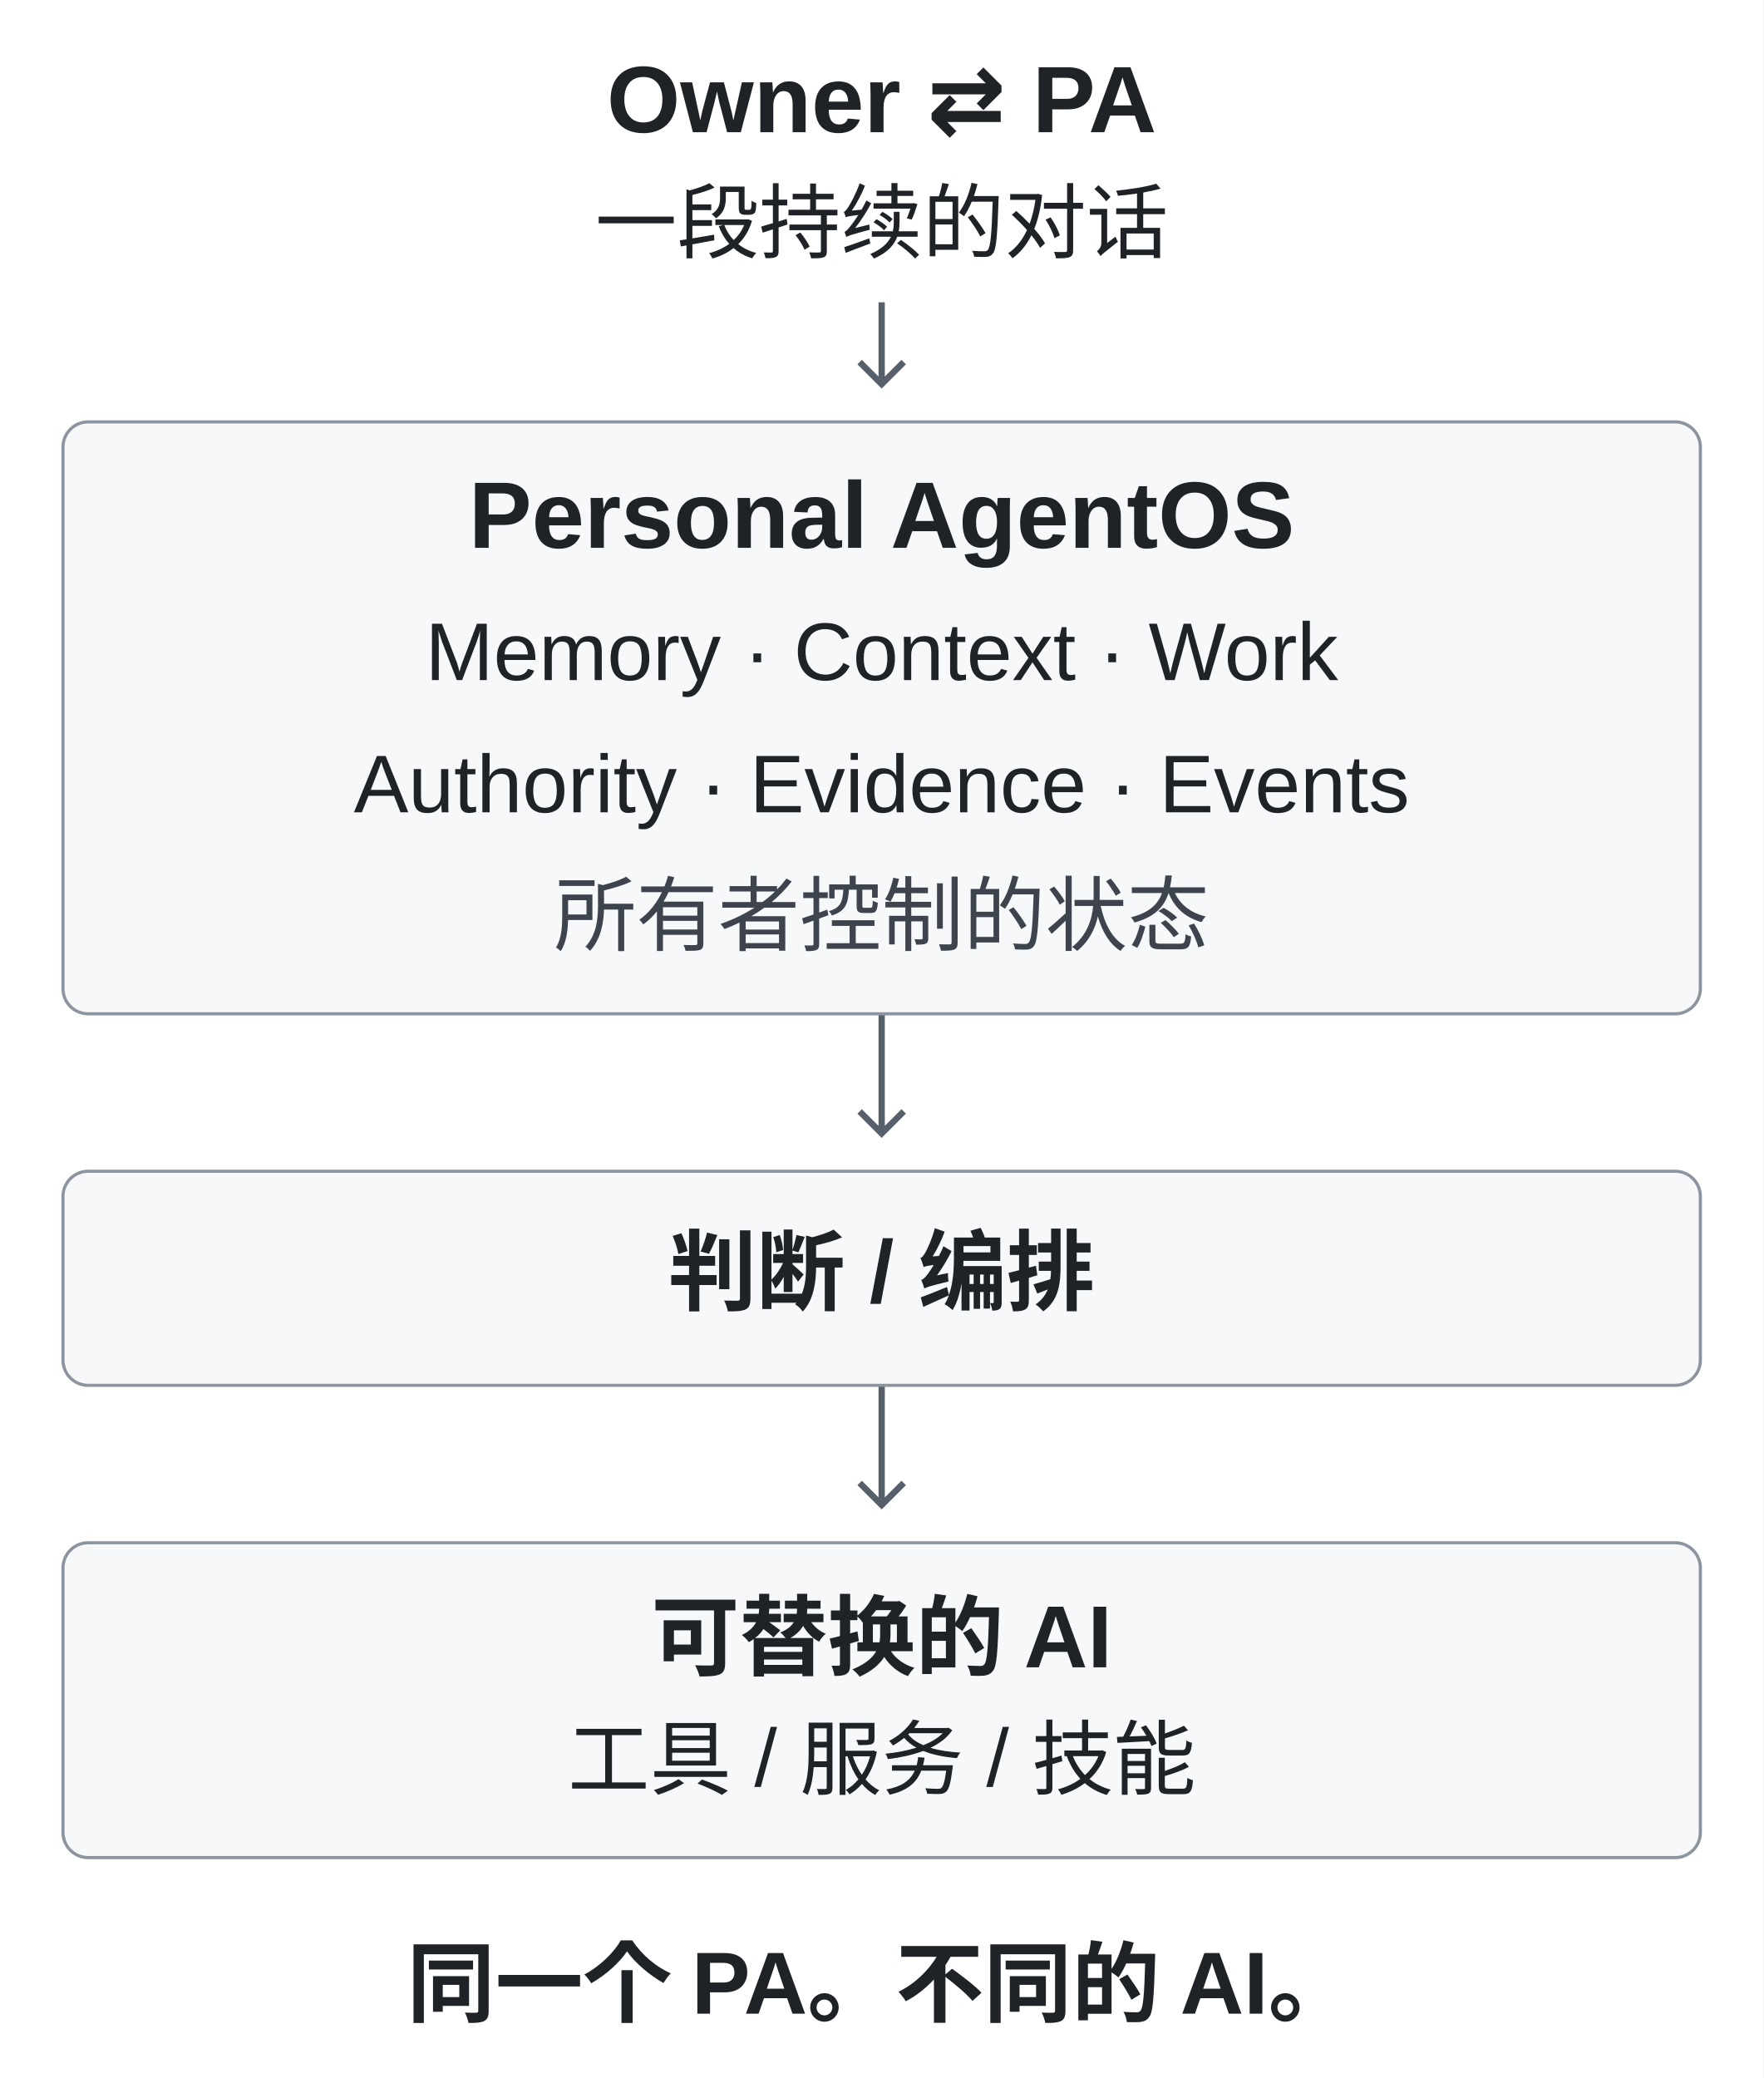
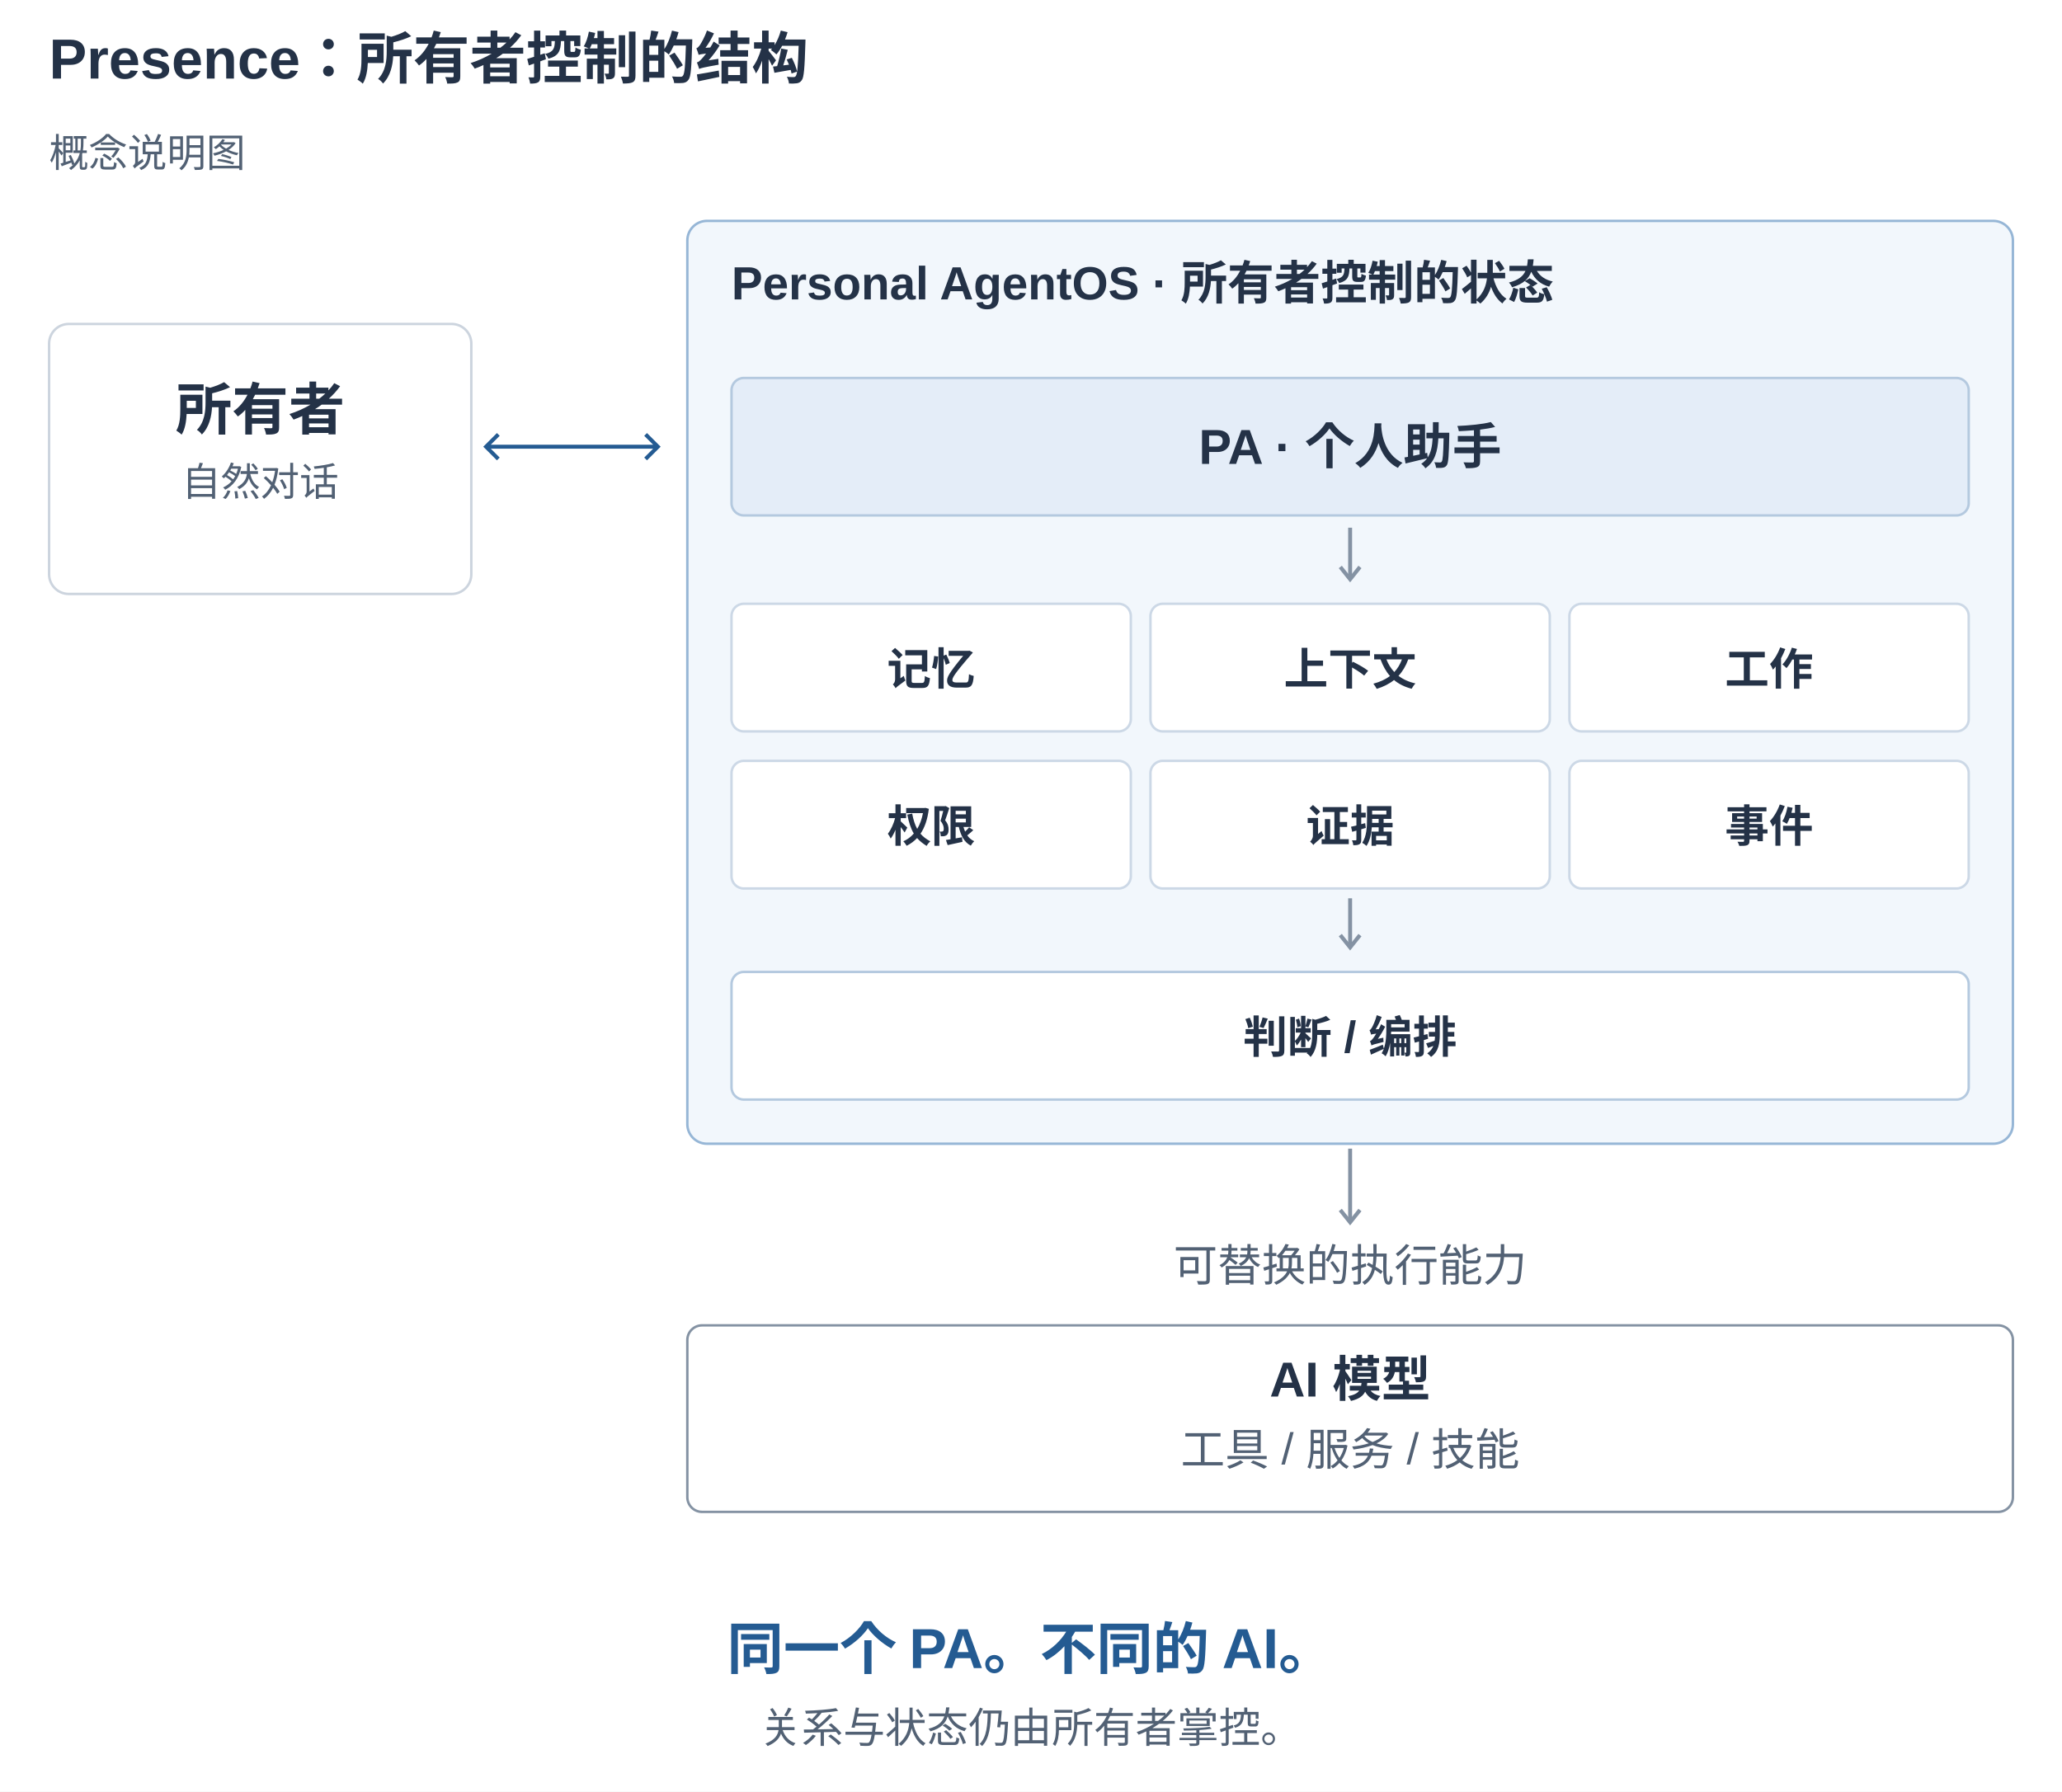
- <svg xmlns="http://www.w3.org/2000/svg" width="560" height="660" viewBox="0 0 560 660" role="img" aria-labelledby="title desc">
-   <style>
- text{font-family:Arial,"Noto Sans",sans-serif;fill:#1f2328;font-size:26px}
- .heading{font-size:30px;font-weight:700}.label{font-size:28px;font-weight:700}.muted{fill:#3d444d}.center{text-anchor:middle}
- </style>
-   <rect width="560" height="660" fill="#ffffff" />
-   <text x="280" y="42" class="heading center">Owner ⇄ PA</text>
-   <text x="280" y="80" class="center">一段持续的对话</text>
-   <g stroke="#57606a" stroke-width="2" fill="none">
-     <path d="M280 96V122m-7-7 7 7 7-7" />
-     <path d="M280 322V360m-7-7 7 7 7-7" />
-     <path d="M280 440V478m-7-7 7 7 7-7" />
-   </g>
-   <rect x="20" y="134" width="520" height="188" rx="8" fill="#f6f8fa" stroke="#8c959f" />
-   <text x="280" y="174" class="heading center">Personal AgentOS</text>
-   <text x="280" y="216" class="center">Memory · Context · Work</text>
-   <text x="280" y="258" class="center">Authority · Evidence · Events</text>
-   <text x="280" y="300" class="muted center">所有者控制的状态</text>
-   <rect x="20" y="372" width="520" height="68" rx="8" fill="#f6f8fa" stroke="#8c959f" />
-   <text x="280" y="414" class="label center">判断 / 编排</text>
-   <rect x="20" y="490" width="520" height="100" rx="8" fill="#f6f8fa" stroke="#8c959f" />
-   <text x="280" y="530" class="label center">可替换的 AI</text>
-   <text x="280" y="568" class="center">工具 / 服务 / 技能</text>
-   <text x="280" y="640" class="label center">同一个 PA。不同的 AI。</text>
+ <svg xmlns="http://www.w3.org/2000/svg" width="840" height="730" viewBox="0 0 840 730" role="img" aria-labelledby="title desc">
+   <style>text{font-family:Arial,"Noto Sans",sans-serif;fill:#243247} .bold{font-weight:700} .muted{fill:#526174} .blue{fill:#245b92}</style>
+   <rect width="840" height="730" fill="#fff" />
+   <text x="20" y="32.0" font-size="23" class="bold" text-anchor="start">Presence：所有者控制的结构</text>
+   <text x="20" y="68" font-size="16" class="muted" text-anchor="start">概念说明图</text>
+   <rect x="20" y="132" width="172" height="110" rx="8" fill="#fff" stroke="#ccd4de" />
+   <text x="106" y="175" font-size="23" class="bold" text-anchor="middle">所有者</text>
+   <text x="106" y="202.0" font-size="16" class="muted" text-anchor="middle">自然对话</text>
+   <path d="M198 182H268M203 177L198 182L203 187M263 177L268 182L263 187" fill="none" stroke="#245b92" stroke-width="1.6" />
+   <rect x="280" y="90" width="540" height="376" rx="8" fill="#f2f7fc" stroke="#96b6d6" />
+   <text x="298" y="122.0" font-size="19" class="bold" text-anchor="start">Personal AgentOS · 所有者控制的状态</text>
+   <rect x="298" y="154" width="504" height="56" rx="5" fill="#e4edf8" stroke="#b4c9df" />
+   <text x="550.0" y="189" font-size="20" class="bold" text-anchor="middle">PA · 个人助手</text>
+   <path d="M550.0 215 L550.0 236" fill="none" stroke="#8492a3" stroke-width="1.6" />
+   <path d="M546.0 231 L550.0 236 L554.0 231" fill="none" stroke="#8492a3" stroke-width="1.6" />
+   <rect x="298.0" y="246" width="162.667" height="52" rx="5" fill="#fff" stroke="#ccd8e6" />
+   <text x="379.333" y="279" font-size="18" class="bold" text-anchor="middle">记忆</text>
+   <rect x="468.667" y="246" width="162.667" height="52" rx="5" fill="#fff" stroke="#ccd8e6" />
+   <text x="550.0" y="279" font-size="18" class="bold" text-anchor="middle">上下文</text>
+   <rect x="639.333" y="246" width="162.667" height="52" rx="5" fill="#fff" stroke="#ccd8e6" />
+   <text x="720.667" y="279" font-size="18" class="bold" text-anchor="middle">工作</text>
+   <rect x="298.0" y="310" width="162.667" height="52" rx="5" fill="#fff" stroke="#ccd8e6" />
+   <text x="379.333" y="343" font-size="18" class="bold" text-anchor="middle">权限</text>
+   <rect x="468.667" y="310" width="162.667" height="52" rx="5" fill="#fff" stroke="#ccd8e6" />
+   <text x="550.0" y="343" font-size="18" class="bold" text-anchor="middle">证据</text>
+   <rect x="639.333" y="310" width="162.667" height="52" rx="5" fill="#fff" stroke="#ccd8e6" />
+   <text x="720.667" y="343" font-size="18" class="bold" text-anchor="middle">事件</text>
+   <path d="M550.0 366 L550.0 386" fill="none" stroke="#8492a3" stroke-width="1.6" />
+   <path d="M546.0 381 L550.0 386 L554.0 381" fill="none" stroke="#8492a3" stroke-width="1.6" />
+   <rect x="298" y="396" width="504" height="52" rx="5" fill="#fff" stroke="#b4c9df" />
+   <text x="550.0" y="429" font-size="18" class="bold" text-anchor="middle">判断 / 编排</text>
+   <path d="M550.0 468 L550.0 498" fill="none" stroke="#8492a3" stroke-width="1.6" />
+   <path d="M546.0 493 L550.0 498 L554.0 493" fill="none" stroke="#8492a3" stroke-width="1.6" />
+   <text x="550.0" y="522" font-size="18" class="muted" text-anchor="middle">可替换的执行能力</text>
+   <rect x="280" y="540" width="540" height="76" rx="6" fill="#fff" stroke="#8492a3" />
+   <text x="550.0" y="569" font-size="20" class="bold" text-anchor="middle">AI 模型</text>
+   <text x="550.0" y="597" font-size="18" class="muted" text-anchor="middle">工具 / 服务 / 技能</text>
+   <text x="420.0" y="680" font-size="23" class="blue bold" text-anchor="middle">同一个 PA。不同的 AI。</text>
+   <text x="420.0" y="710" font-size="17" class="muted" text-anchor="middle">关系与状态仍由所有者掌控。</text>
</svg>
